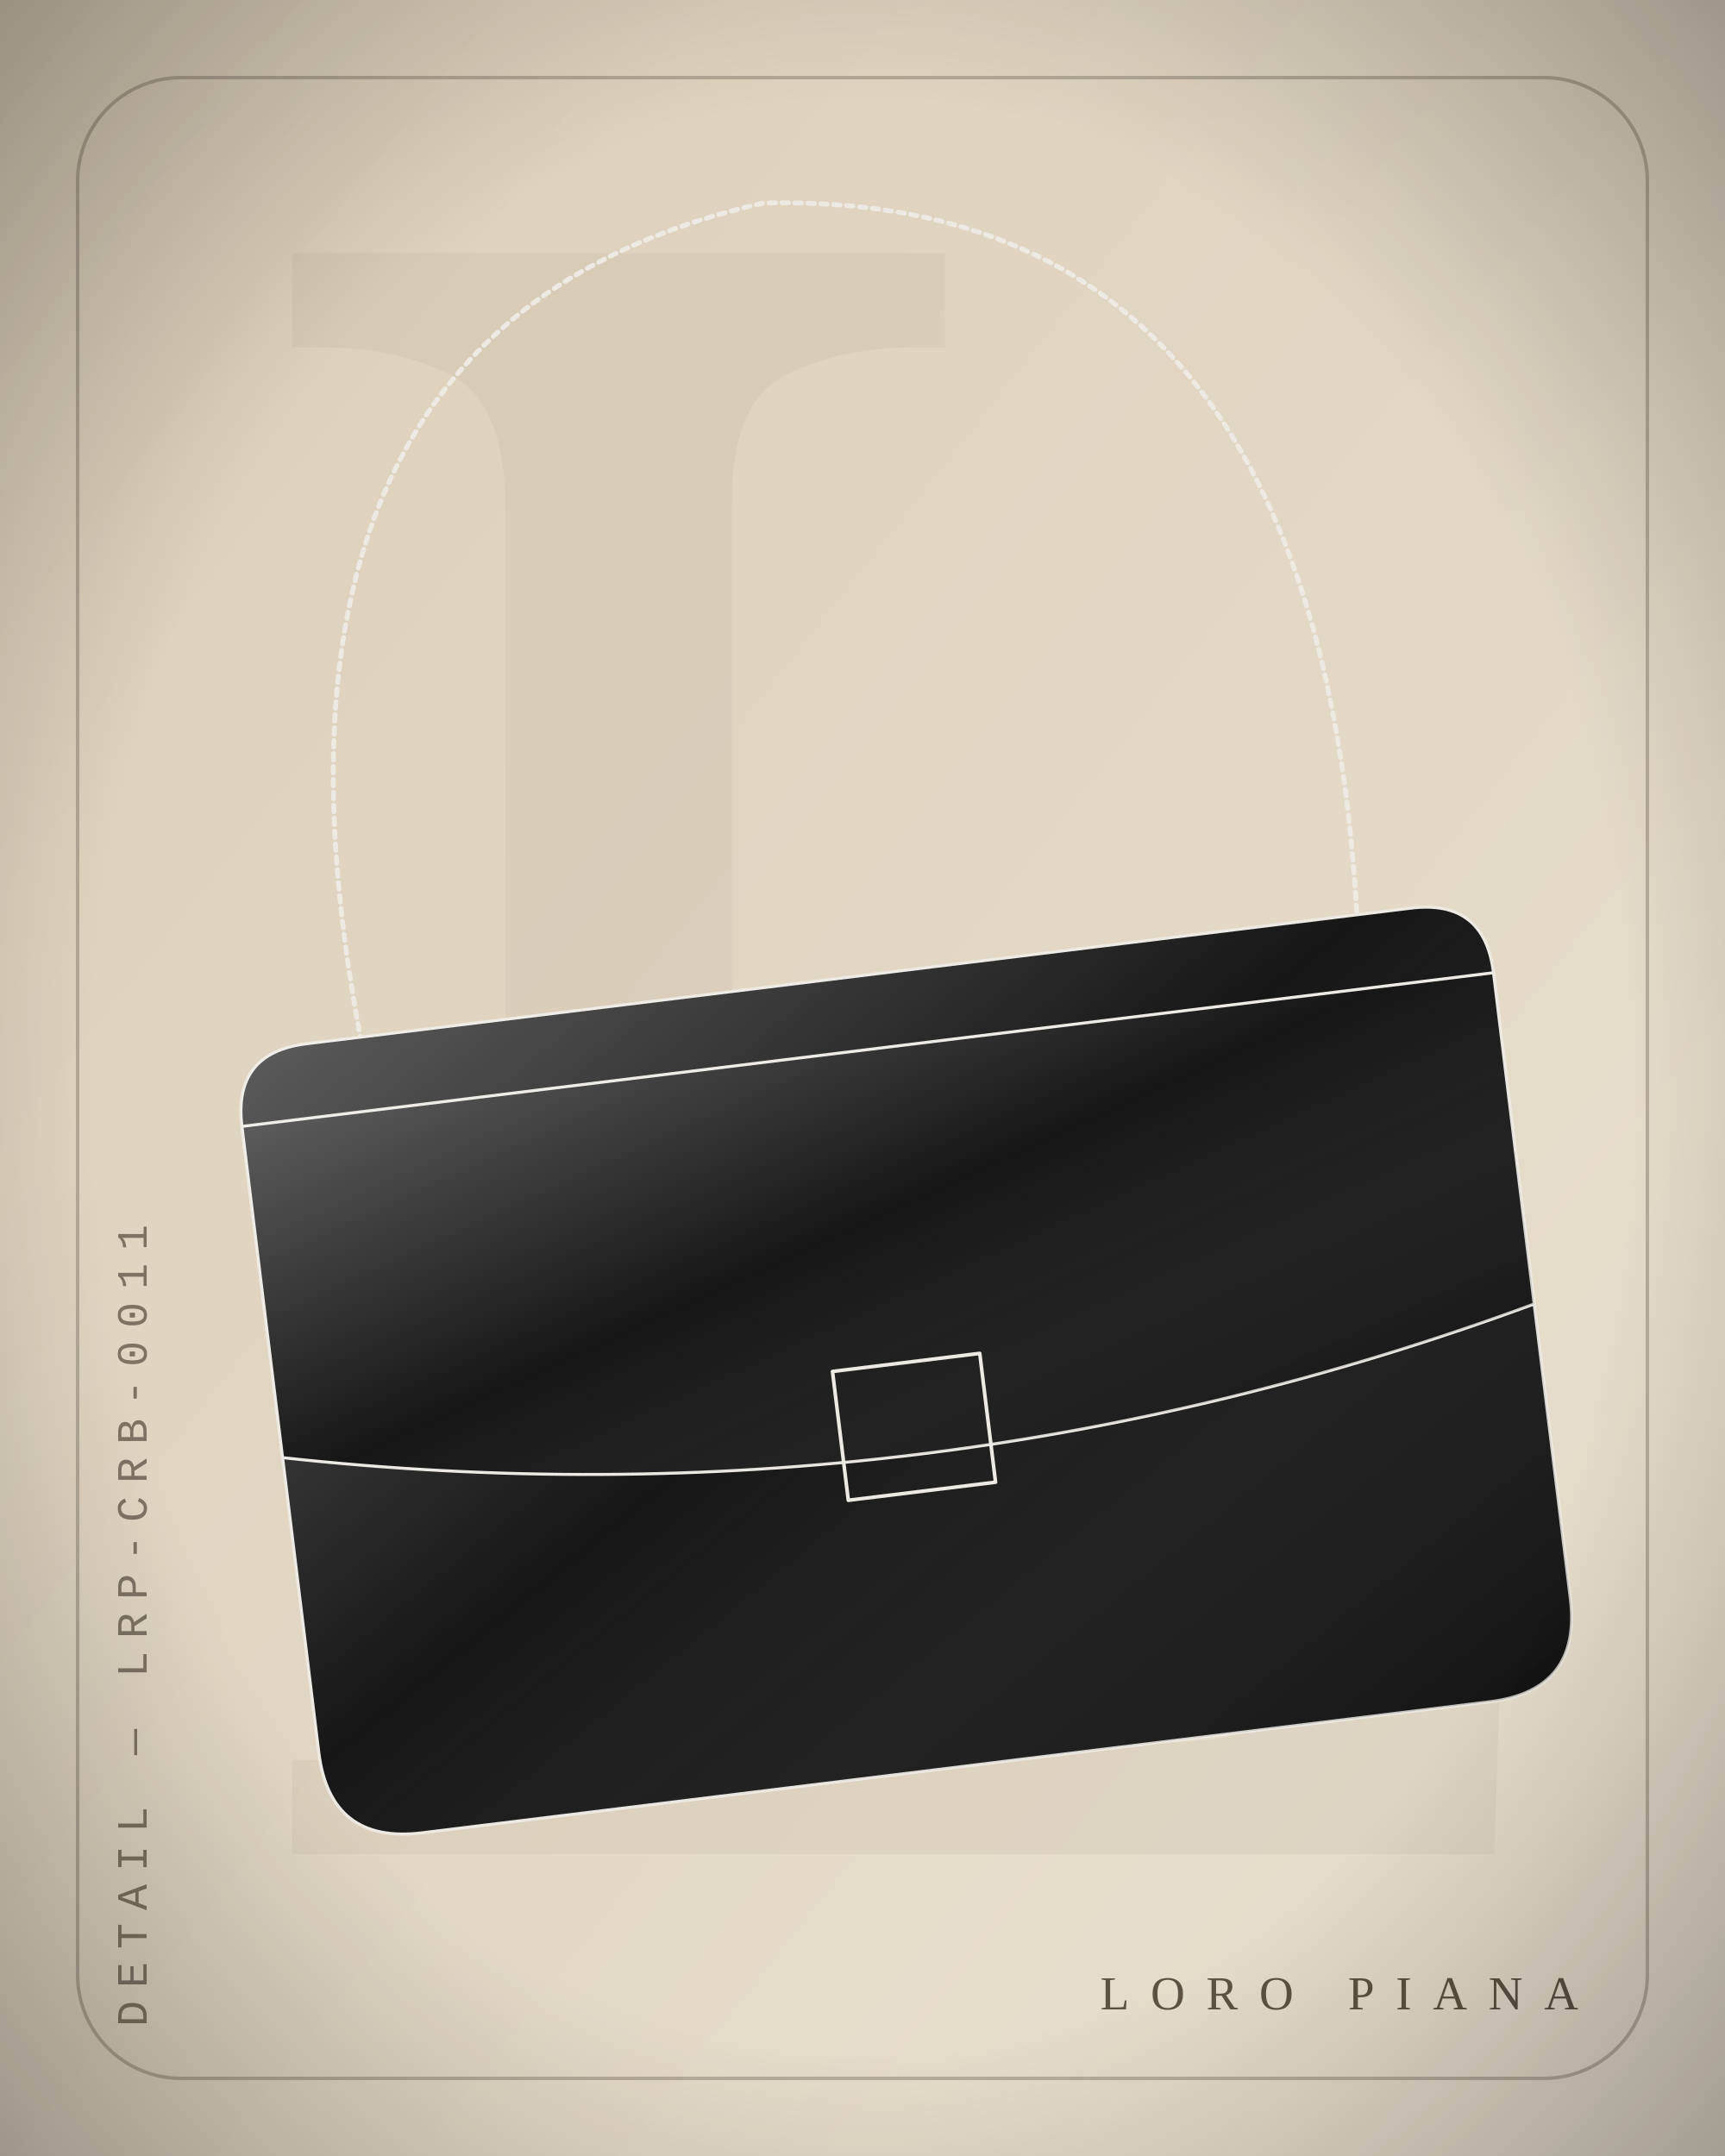
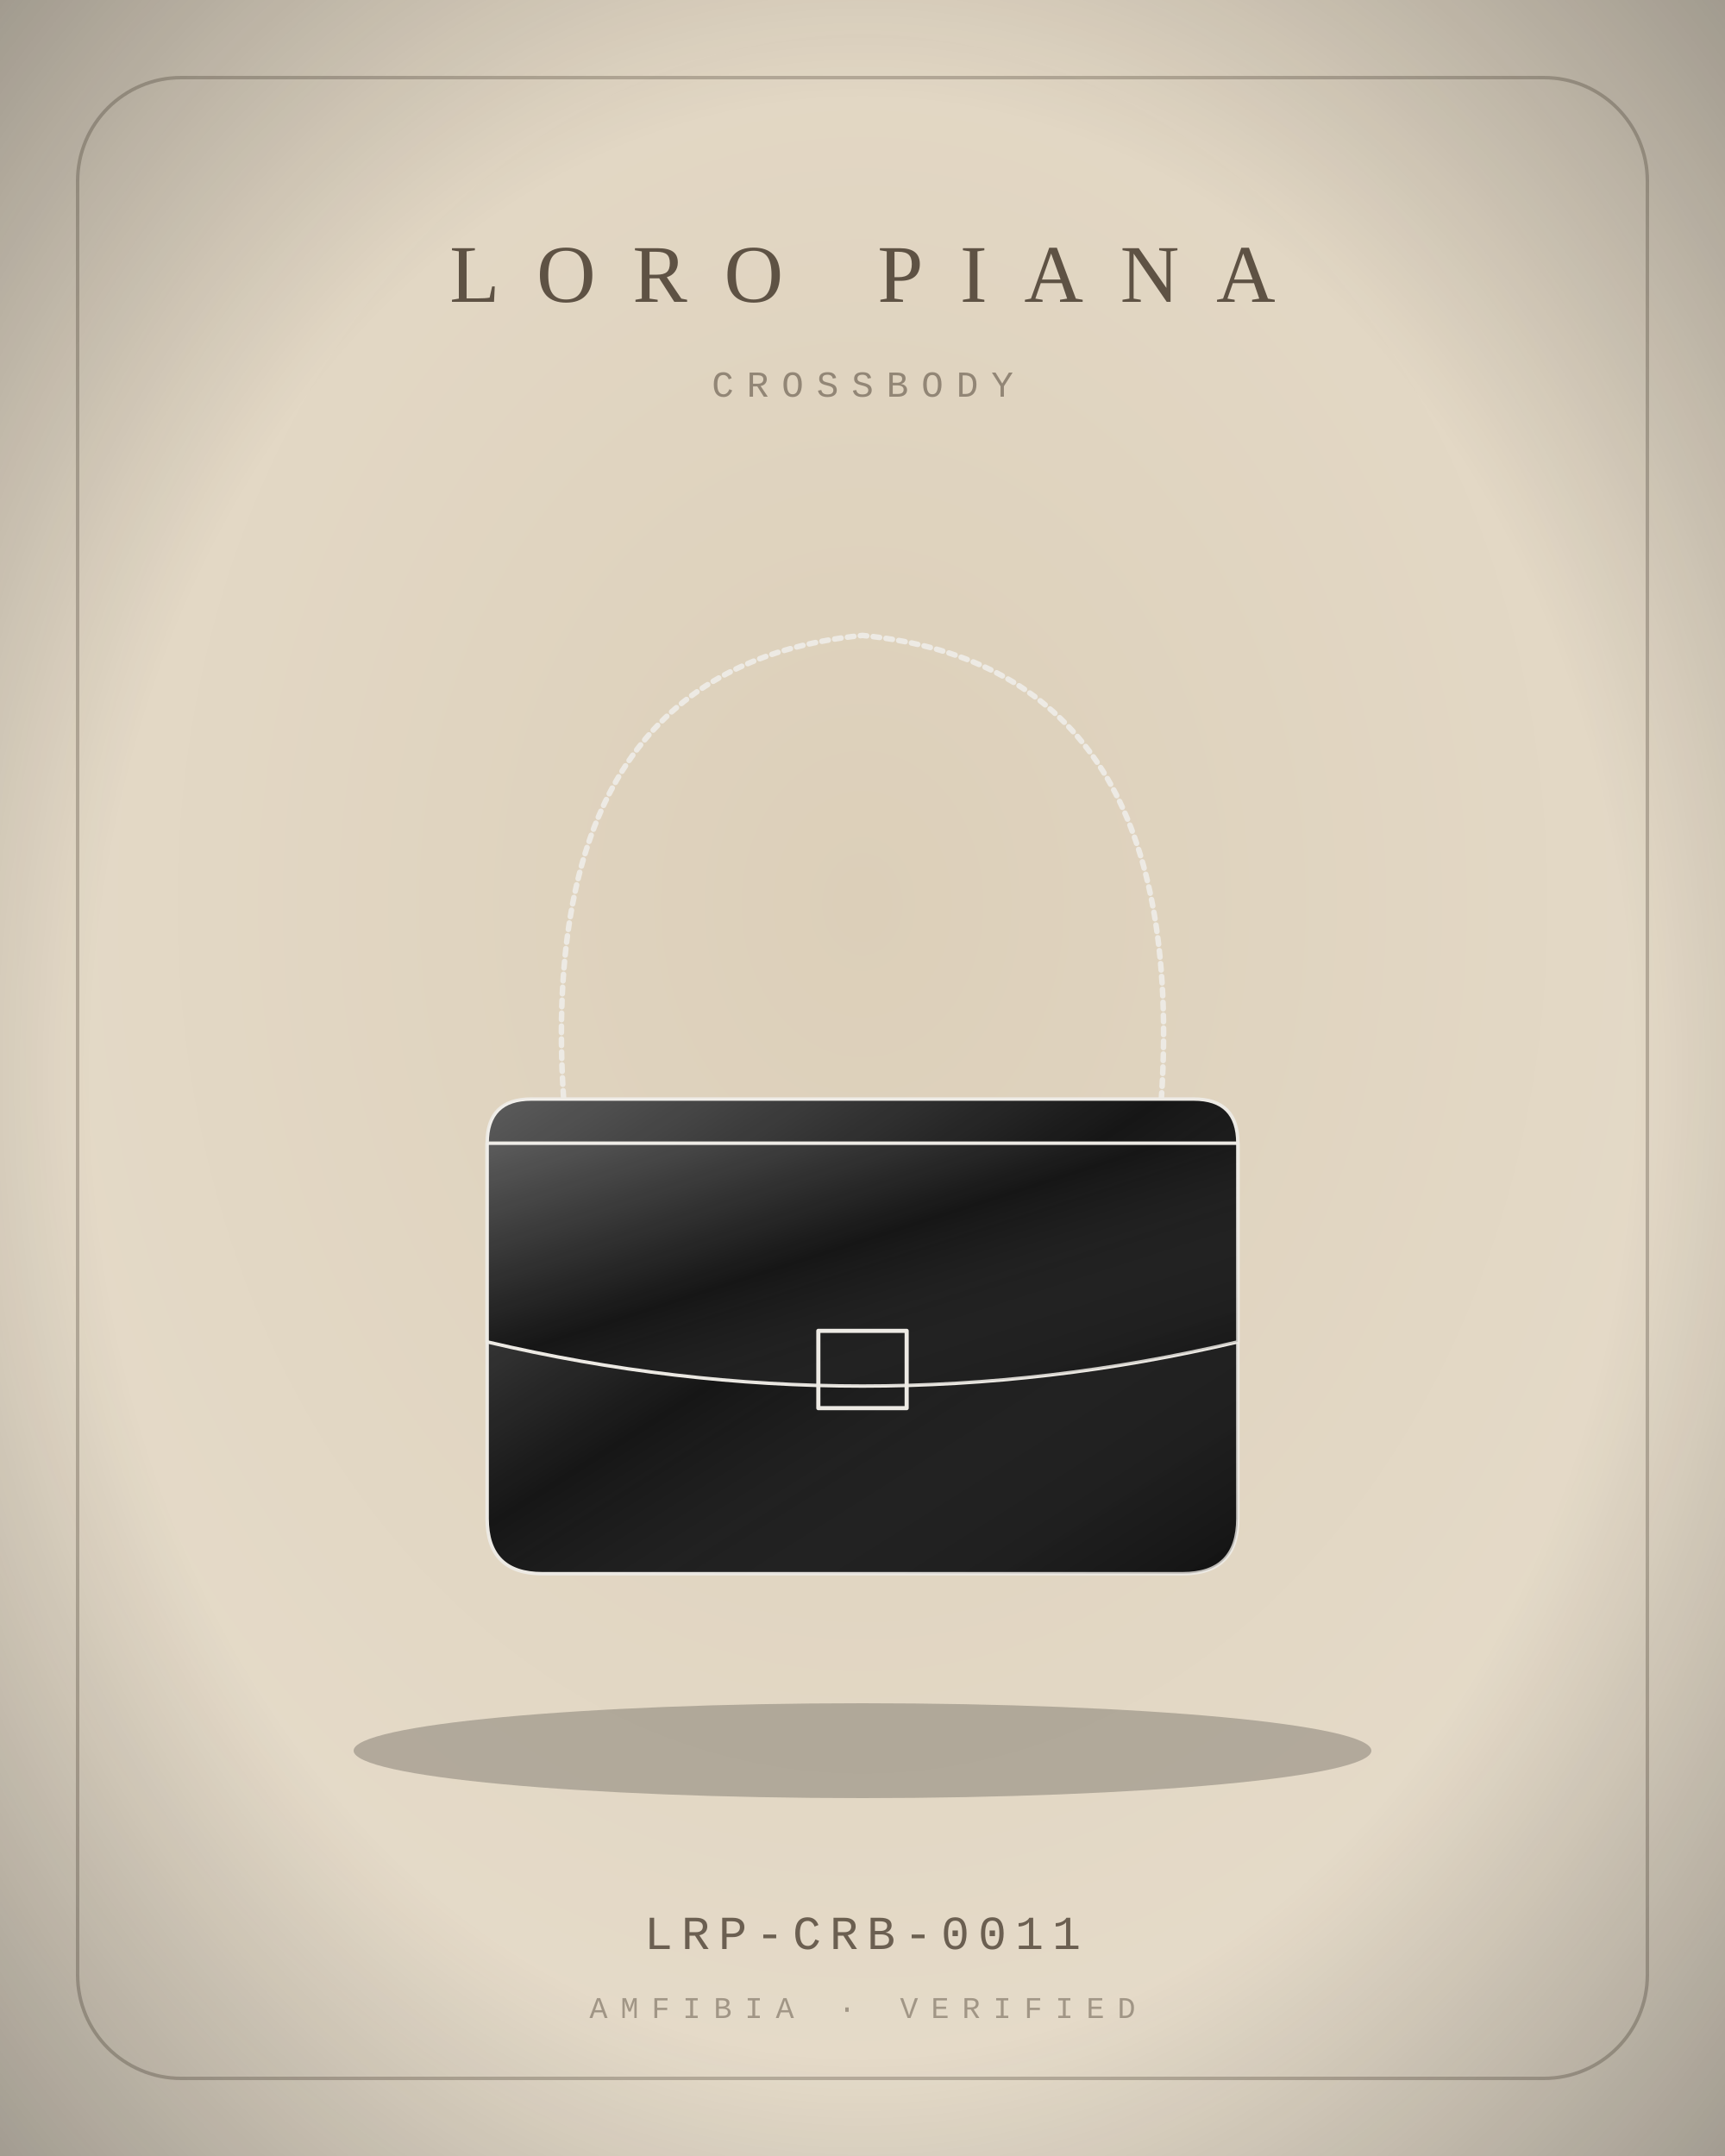
<svg xmlns="http://www.w3.org/2000/svg" viewBox="0 0 400 500" width="800" height="1000">
  <defs>
    <radialGradient id="bg" cx="50%" cy="42%" r="80%">
      <stop offset="0" stop-color="#DCCFB9" />
      <stop offset="1" stop-color="#E9E0D0" />
    </radialGradient>
    <linearGradient id="bgd" x1="0" y1="0" x2="1" y2="1">
      <stop offset="0" stop-color="#DCCFB9" />
      <stop offset="1" stop-color="#E9E0D0" />
    </linearGradient>
    <linearGradient id="sheen" x1="0" y1="0" x2="1" y2="1">
      <stop offset="0" stop-color="#fff" stop-opacity=".30" />
      <stop offset=".45" stop-color="#fff" stop-opacity="0" />
      <stop offset="1" stop-color="#000" stop-opacity=".22" />
    </linearGradient>
    <linearGradient id="multi" x1="0" y1="0" x2="1" y2="1">
      <stop offset="0" stop-color="#B3122E" />
      <stop offset=".35" stop-color="#C9A227" />
      <stop offset=".7" stop-color="#2F5D46" />
      <stop offset="1" stop-color="#3557A0" />
    </linearGradient>
    <radialGradient id="vig" cx="50%" cy="50%" r="75%">
      <stop offset=".6" stop-color="#000" stop-opacity="0" />
      <stop offset="1" stop-color="#000" stop-opacity=".35" />
    </radialGradient>
  </defs>
-   <rect width="400" height="500" fill="url(#bgd)" />
-   <text x="210" y="430" text-anchor="middle" font-family="Georgia, serif" font-size="520" fill="#5E5244" opacity="0.06">L</text>
+   <rect width="400" height="500" fill="url(#bg)" />
  <rect x="18" y="18" width="364" height="464" rx="24" fill="none" stroke="#5E5244" stroke-width="0.8" opacity="0.35" />
-   <g transform="rotate(-7.0 200 250) translate(-13 20) scale(2.15)">
-     <path d="M46 98 Q40 18 100 12 Q160 18 154 98" fill="none" stroke="#EDEAE4" stroke-width="2.24" stroke-dasharray="3 3" stroke-linejoin="round" stroke-linecap="round" vector-effect="non-scaling-stroke" />
-     <path d="M40 96 L160 96 Q168 96 168 104 L168 172 Q168 182 158 182 L42 182 Q32 182 32 172 L32 104 Q32 96 40 96 Z" fill="#161616" stroke="#EDEAE4" stroke-width="1.4" stroke-linejoin="round" stroke-linecap="round" vector-effect="non-scaling-stroke" />
+   <ellipse cx="200" cy="406" rx="118" ry="11" fill="#000" opacity="0.22" />
+   <g transform="translate(72 132) scale(1.28)">
+     <path d="M46 98 Q40 18 100 12 Q160 18 154 98" fill="none" stroke="#EDEAE4" stroke-width="2.56" stroke-dasharray="3 3" stroke-linejoin="round" stroke-linecap="round" vector-effect="non-scaling-stroke" />
+     <path d="M40 96 L160 96 Q168 96 168 104 L168 172 Q168 182 158 182 L42 182 Q32 182 32 172 L32 104 Q32 96 40 96 Z" fill="#161616" stroke="#EDEAE4" stroke-width="1.6" stroke-linejoin="round" stroke-linecap="round" vector-effect="non-scaling-stroke" />
    <path d="M40 96 L160 96 Q168 96 168 104 L168 172 Q168 182 158 182 L42 182 Q32 182 32 172 L32 104 Q32 96 40 96 Z" fill="url(#sheen)" stroke="none" />
-     <path d="M32 104 L168 104 L168 140 Q100 156 32 140 Z" fill="#161616" stroke="#EDEAE4" stroke-width="1.4" stroke-linejoin="round" stroke-linecap="round" vector-effect="non-scaling-stroke" />
+     <path d="M32 104 L168 104 L168 140 Q100 156 32 140 Z" fill="#161616" stroke="#EDEAE4" stroke-width="1.6" stroke-linejoin="round" stroke-linecap="round" vector-effect="non-scaling-stroke" />
    <path d="M32 104 L168 104 L168 140 Q100 156 32 140 Z" fill="url(#sheen)" stroke="none" />
-     <path d="M92 138 L108 138 L108 152 L92 152 Z" fill="none" stroke="#EDEAE4" stroke-width="1.68" stroke-linejoin="round" stroke-linecap="round" vector-effect="non-scaling-stroke" />
-   </g>
-   <g transform="translate(34 470) rotate(-90)">
-     <text x="0" y="0" text-anchor="start" font-family="'Courier New', Courier, monospace" font-size="10" letter-spacing="3" fill="#5E5244" opacity="0.75">DETAIL — LRP-CRB-0011</text>
+     <path d="M92 138 L108 138 L108 152 L92 152 Z" fill="none" stroke="#EDEAE4" stroke-width="1.92" stroke-linejoin="round" stroke-linecap="round" vector-effect="non-scaling-stroke" />
  </g>
  <g>
-     <text x="366" y="466" text-anchor="end" font-size="11" fill="#5E5244" font-family="Georgia, 'Times New Roman', serif" font-weight="400" letter-spacing="4.95">LORO PIANA</text>
+     <text x="200" y="70" text-anchor="middle" font-size="19" fill="#5E5244" font-family="Georgia, 'Times New Roman', serif" font-weight="400" letter-spacing="8.55">LORO PIANA</text>
  </g>
+   <text x="200" y="92" text-anchor="middle" font-family="'Courier New', Courier, monospace" font-size="8.5" letter-spacing="3" fill="#5E5244" opacity="0.6">CROSSBODY</text>
+   <text x="200" y="452" text-anchor="middle" font-family="'Courier New', Courier, monospace" font-size="11" letter-spacing="2" fill="#5E5244" opacity="0.9">LRP-CRB-0011</text>
+   <text x="200" y="468" text-anchor="middle" font-family="'Courier New', Courier, monospace" font-size="7" letter-spacing="3" fill="#5E5244" opacity="0.5">AMFIBIA · VERIFIED</text>
  <rect width="400" height="500" fill="url(#vig)" />
</svg>
